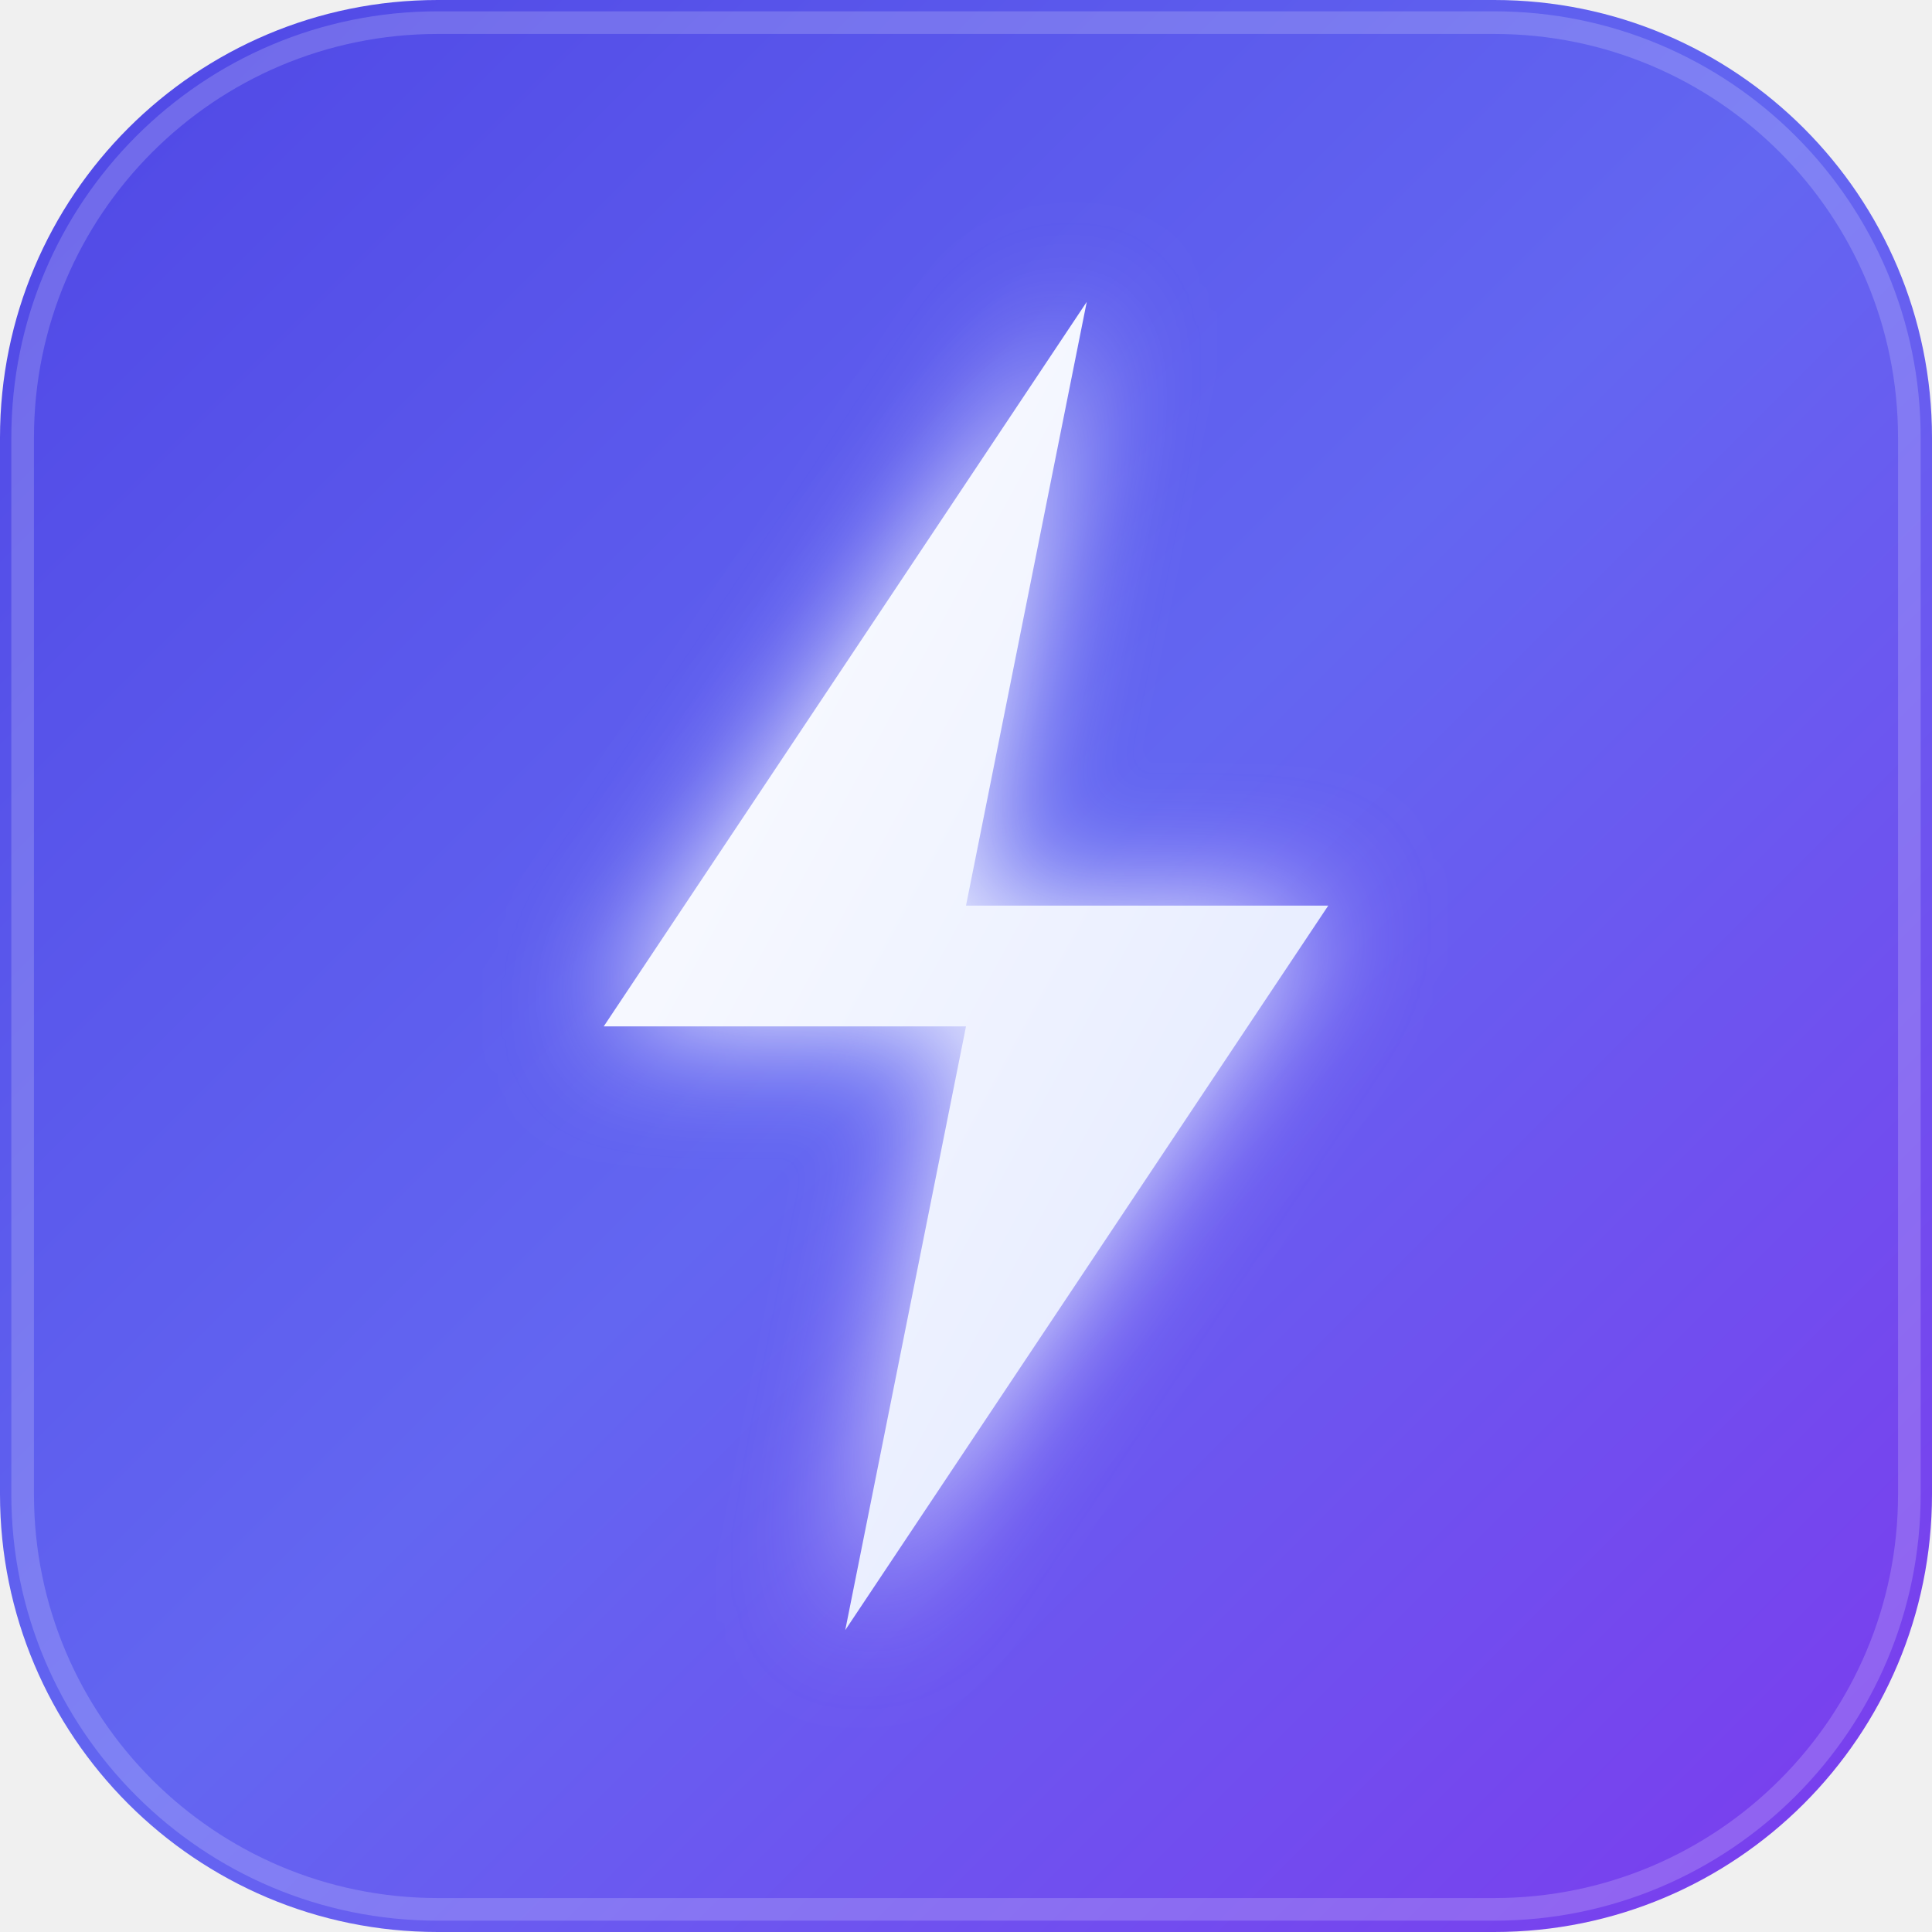
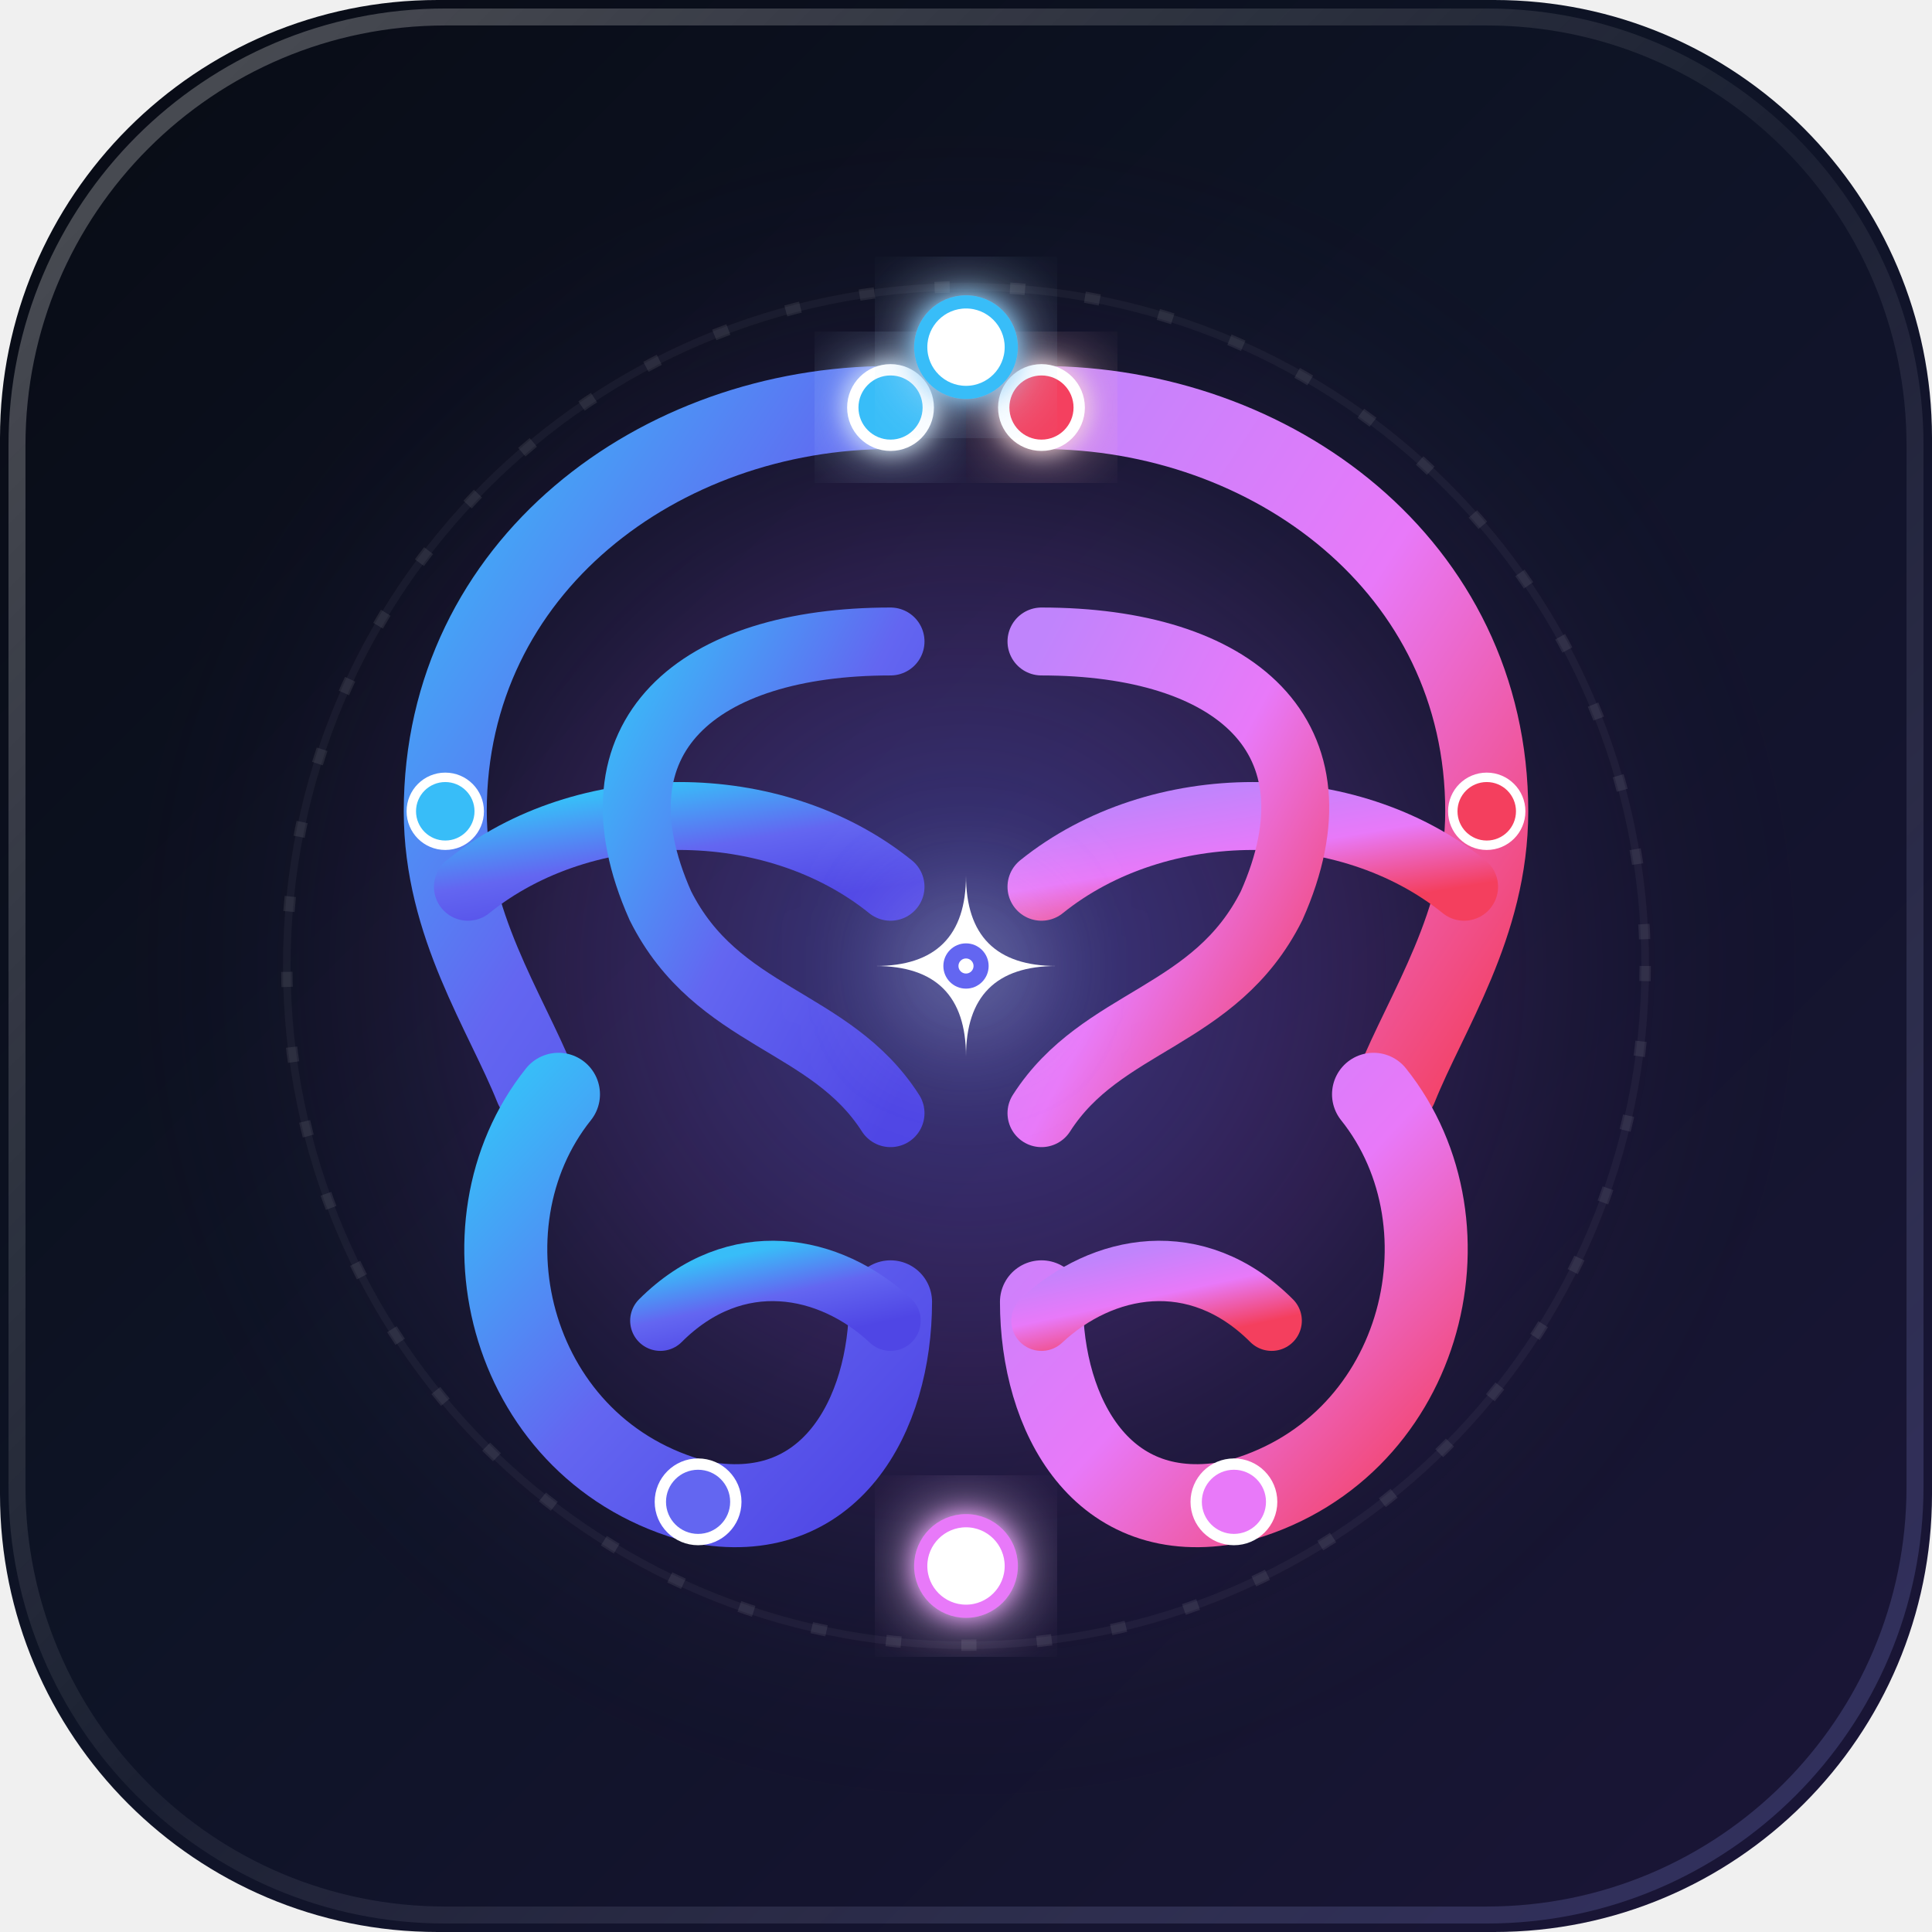
<svg xmlns="http://www.w3.org/2000/svg" viewBox="0 0 512 512" width="100%" height="100%">
  <defs>
-     <linearGradient id="bgGrad" x1="0%" y1="0%" x2="100%" y2="100%">
-       <stop offset="0%" stop-color="#4f46e5" />
+     <linearGradient id="bl_bg" x1="0%" y1="0%" x2="100%" y2="100%">
+       <stop offset="0%" stop-color="#080b14" />
+       <stop offset="45%" stop-color="#0e1426" />
+       <stop offset="100%" stop-color="#1b1538" />
+     </linearGradient>
+     <radialGradient id="bl_ambient" cx="50%" cy="50%" r="55%">
+       <stop offset="0%" stop-color="#6366f1" stop-opacity="0.45" />
+       <stop offset="45%" stop-color="#a855f7" stop-opacity="0.18" />
+       <stop offset="100%" stop-color="#000000" stop-opacity="0" />
+     </radialGradient>
+     <linearGradient id="bl_rim" x1="0%" y1="0%" x2="100%" y2="100%">
+       <stop offset="0%" stop-color="#ffffff" stop-opacity="0.28" />
+       <stop offset="50%" stop-color="#ffffff" stop-opacity="0.05" />
+       <stop offset="100%" stop-color="#818cf8" stop-opacity="0.22" />
+     </linearGradient>
+     <linearGradient id="bl_leftGrad" x1="0%" y1="0%" x2="100%" y2="100%">
+       <stop offset="0%" stop-color="#38bdf8" />
      <stop offset="50%" stop-color="#6366f1" />
-       <stop offset="100%" stop-color="#7c3aed" />
+       <stop offset="100%" stop-color="#4f46e5" />
    </linearGradient>
-     <linearGradient id="boltGrad" x1="0%" y1="0%" x2="100%" y2="100%">
-       <stop offset="0%" stop-color="#ffffff" />
-       <stop offset="100%" stop-color="#e0e7ff" />
+     <linearGradient id="bl_rightGrad" x1="0%" y1="0%" x2="100%" y2="100%">
+       <stop offset="0%" stop-color="#c084fc" />
+       <stop offset="50%" stop-color="#e879f9" />
+       <stop offset="100%" stop-color="#f43f5e" />
    </linearGradient>
-     <filter id="glow" x="-20%" y="-20%" width="140%" height="140%">
-       <feGaussianBlur stdDeviation="16" result="blur" />
-       <feComposite in="SourceGraphic" in2="blur" operator="over" />
+     <linearGradient id="bl_centerBeam" x1="0%" y1="100%" x2="0%" y2="0%">
+       <stop offset="0%" stop-color="#06b6d4" />
+       <stop offset="50%" stop-color="#ffffff" />
+       <stop offset="100%" stop-color="#f472b6" />
+     </linearGradient>
+     <filter id="bl_glow" x="-50%" y="-50%" width="200%" height="200%">
+       <feGaussianBlur in="SourceGraphic" stdDeviation="10" result="blur1" />
+       <feGaussianBlur in="SourceGraphic" stdDeviation="3" result="blur2" />
+       <feMerge>
+         <feMergeNode in="blur1" />
+         <feMergeNode in="blur2" />
+         <feMergeNode in="SourceGraphic" />
+       </feMerge>
+     </filter>
+     <filter id="bl_coreGlow" x="-100%" y="-100%" width="300%" height="300%">
+       <feGaussianBlur in="SourceGraphic" stdDeviation="16" result="blur" />
+       <feMerge>
+         <feMergeNode in="blur" />
+         <feMergeNode in="SourceGraphic" />
+       </feMerge>
    </filter>
  </defs>
-   <rect width="512" height="512" rx="116" fill="url(#bgGrad)" />
-   <rect x="6" y="6" width="500" height="500" rx="110" fill="none" stroke="#ffffff" stroke-opacity="0.18" stroke-width="6" />
-   <path d="M 288 80 L 160 272 L 256 272 L 224 432 L 352 240 L 256 240 Z" fill="url(#boltGrad)" filter="url(#glow)" />
+   <rect width="512" height="512" rx="116" fill="url(#bl_bg)" />
+   <circle cx="256" cy="256" r="220" fill="url(#bl_ambient)" />
+   <rect x="4.5" y="4.5" width="503" height="503" rx="113.5" fill="none" stroke="url(#bl_rim)" stroke-width="4.5" />
+   <circle cx="256" cy="256" r="180" fill="none" stroke="#ffffff" stroke-opacity="0.04" stroke-width="2" />
+   <circle cx="256" cy="256" r="180" fill="none" stroke="#ffffff" stroke-opacity="0.08" stroke-width="3" stroke-dasharray="4 16" />
+   <path d="M 236 108 C 175 108, 118 150, 118 215 C 118 245, 134 268, 142 288" fill="none" stroke="url(#bl_leftGrad)" stroke-width="22" stroke-linecap="round" />
+   <path d="M 124 235 C 155 210, 205 210, 236 235" fill="none" stroke="url(#bl_leftGrad)" stroke-width="18" stroke-linecap="round" />
+   <path d="M 236 170 C 185 170, 155 195, 175 240 C 190 270, 220 270, 236 295" fill="none" stroke="url(#bl_leftGrad)" stroke-width="18" stroke-linecap="round" />
+   <path d="M 148 290 C 120 325, 135 385, 185 398 C 220 405, 236 375, 236 345" fill="none" stroke="url(#bl_leftGrad)" stroke-width="22" stroke-linecap="round" />
+   <path d="M 175 350 C 195 330, 220 335, 236 350" fill="none" stroke="url(#bl_leftGrad)" stroke-width="16" stroke-linecap="round" />
+   <path d="M 276 108 C 337 108, 394 150, 394 215 C 394 245, 378 268, 370 288" fill="none" stroke="url(#bl_rightGrad)" stroke-width="22" stroke-linecap="round" />
+   <path d="M 388 235 C 357 210, 307 210, 276 235" fill="none" stroke="url(#bl_rightGrad)" stroke-width="18" stroke-linecap="round" />
+   <path d="M 276 170 C 327 170, 357 195, 337 240 C 322 270, 292 270, 276 295" fill="none" stroke="url(#bl_rightGrad)" stroke-width="18" stroke-linecap="round" />
+   <path d="M 364 290 C 392 325, 377 385, 327 398 C 292 405, 276 375, 276 345" fill="none" stroke="url(#bl_rightGrad)" stroke-width="22" stroke-linecap="round" />
+   <path d="M 337 350 C 317 330, 292 335, 276 350" fill="none" stroke="url(#bl_rightGrad)" stroke-width="16" stroke-linecap="round" />
+   <line x1="256" y1="92" x2="256" y2="415" stroke="url(#bl_centerBeam)" stroke-width="12" stroke-linecap="round" filter="url(#bl_glow)" />
+   <circle cx="236" cy="108" r="10" fill="#38bdf8" stroke="#ffffff" stroke-width="3" filter="url(#bl_glow)" />
+   <circle cx="276" cy="108" r="10" fill="#f43f5e" stroke="#ffffff" stroke-width="3" filter="url(#bl_glow)" />
+   <circle cx="118" cy="215" r="9" fill="#38bdf8" stroke="#ffffff" stroke-width="2.5" />
+   <circle cx="394" cy="215" r="9" fill="#f43f5e" stroke="#ffffff" stroke-width="2.5" />
+   <circle cx="185" cy="398" r="10" fill="#6366f1" stroke="#ffffff" stroke-width="3" />
+   <circle cx="327" cy="398" r="10" fill="#e879f9" stroke="#ffffff" stroke-width="3" />
+   <circle cx="256" cy="92" r="12" fill="#ffffff" stroke="#38bdf8" stroke-width="3.5" filter="url(#bl_glow)" />
+   <circle cx="256" cy="415" r="12" fill="#ffffff" stroke="#e879f9" stroke-width="3.5" filter="url(#bl_glow)" />
+   <g transform="translate(256, 256)" filter="url(#bl_coreGlow)">
+     <path d="M 0 -24 Q 0 0 24 0 Q 0 0 0 24 Q 0 0 -24 0 Q 0 0 0 -24 Z" fill="#ffffff" />
+     <circle cx="0" cy="0" r="6" fill="#6366f1" />
+     <circle cx="0" cy="0" r="2" fill="#ffffff" />
+   </g>
</svg>
